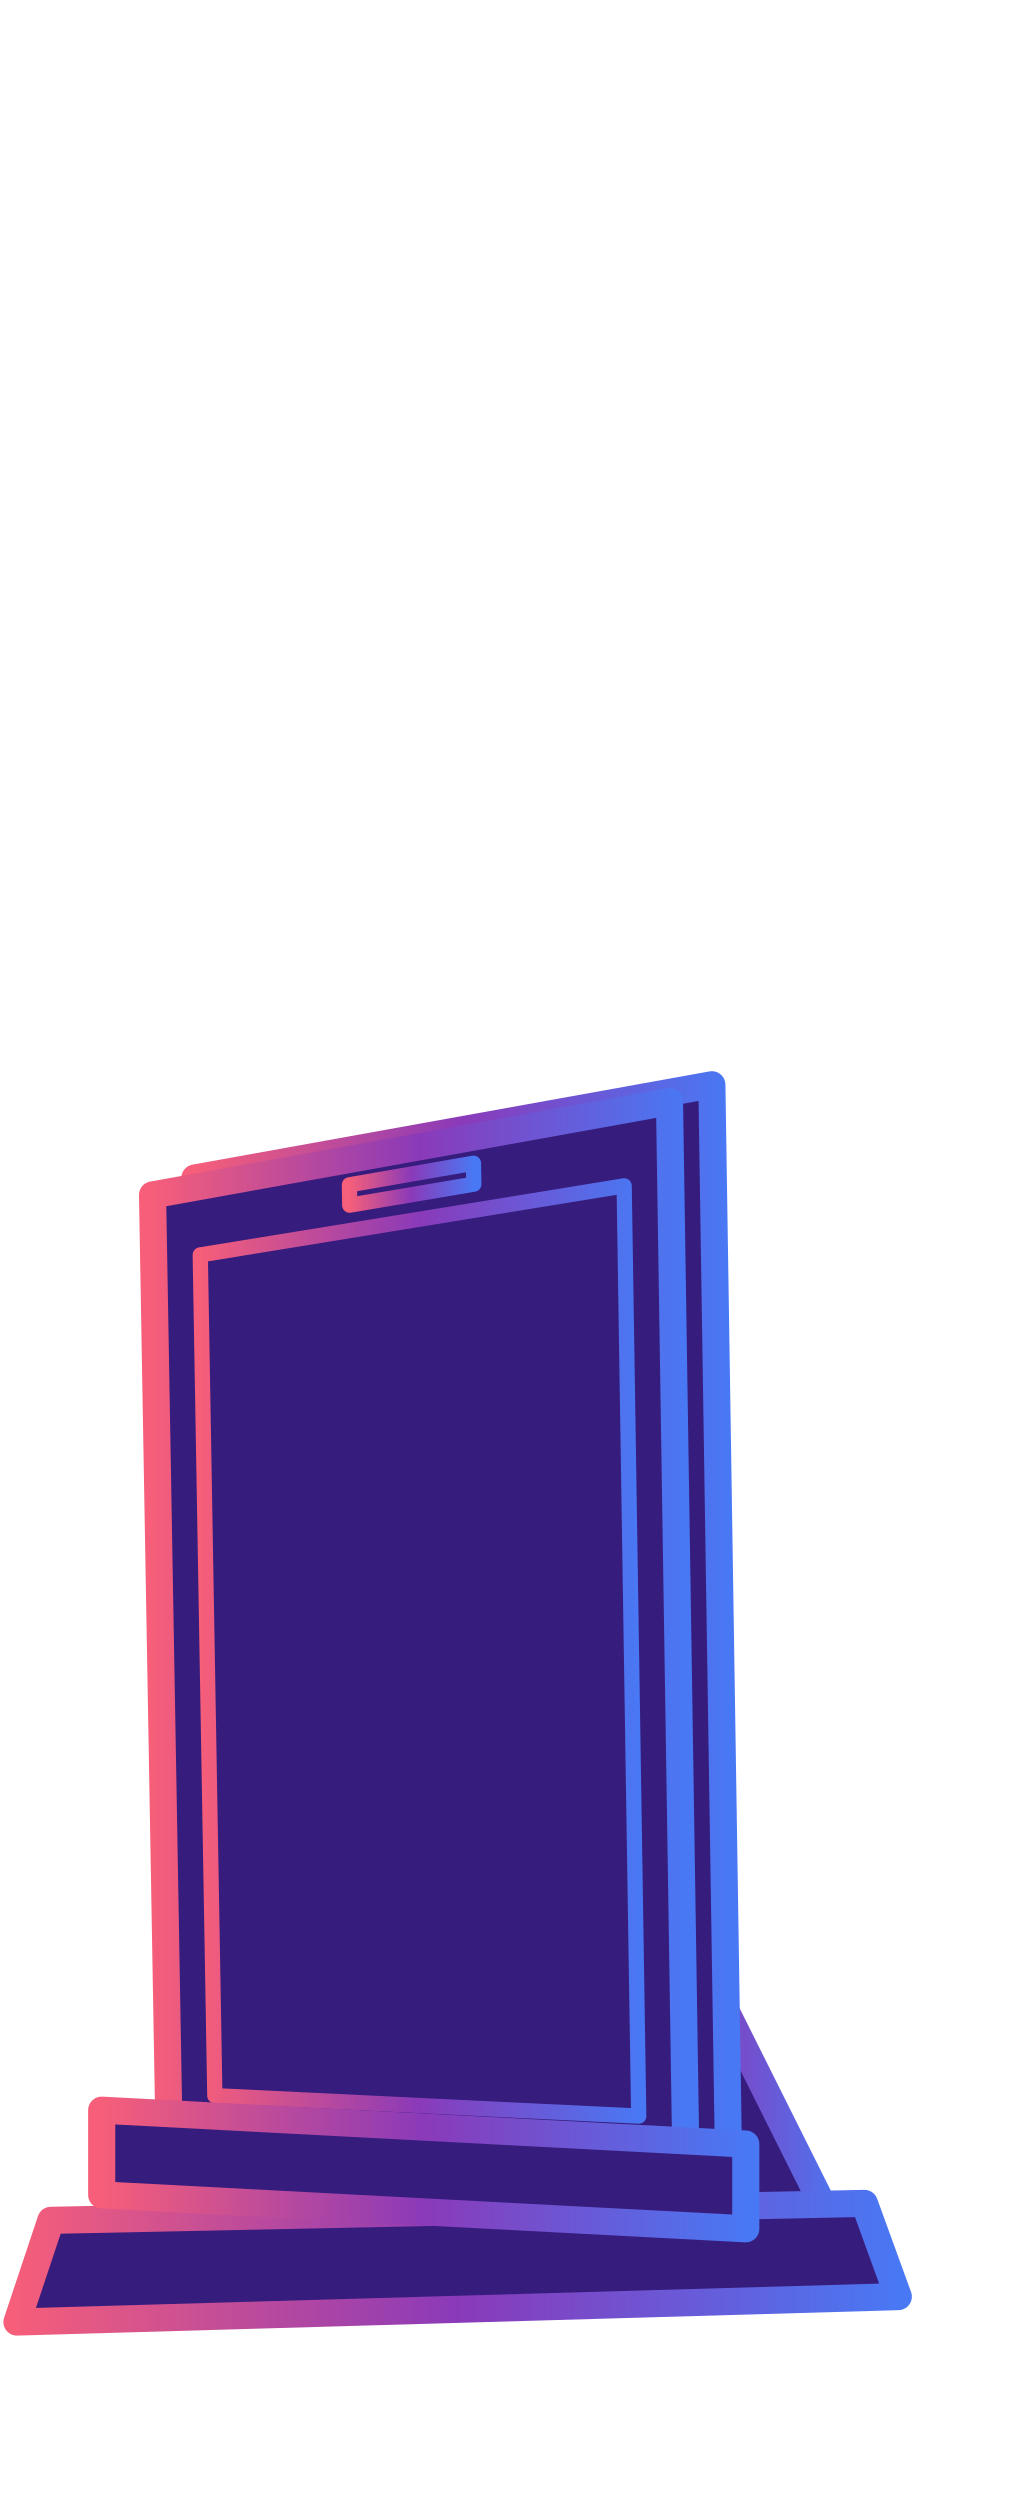
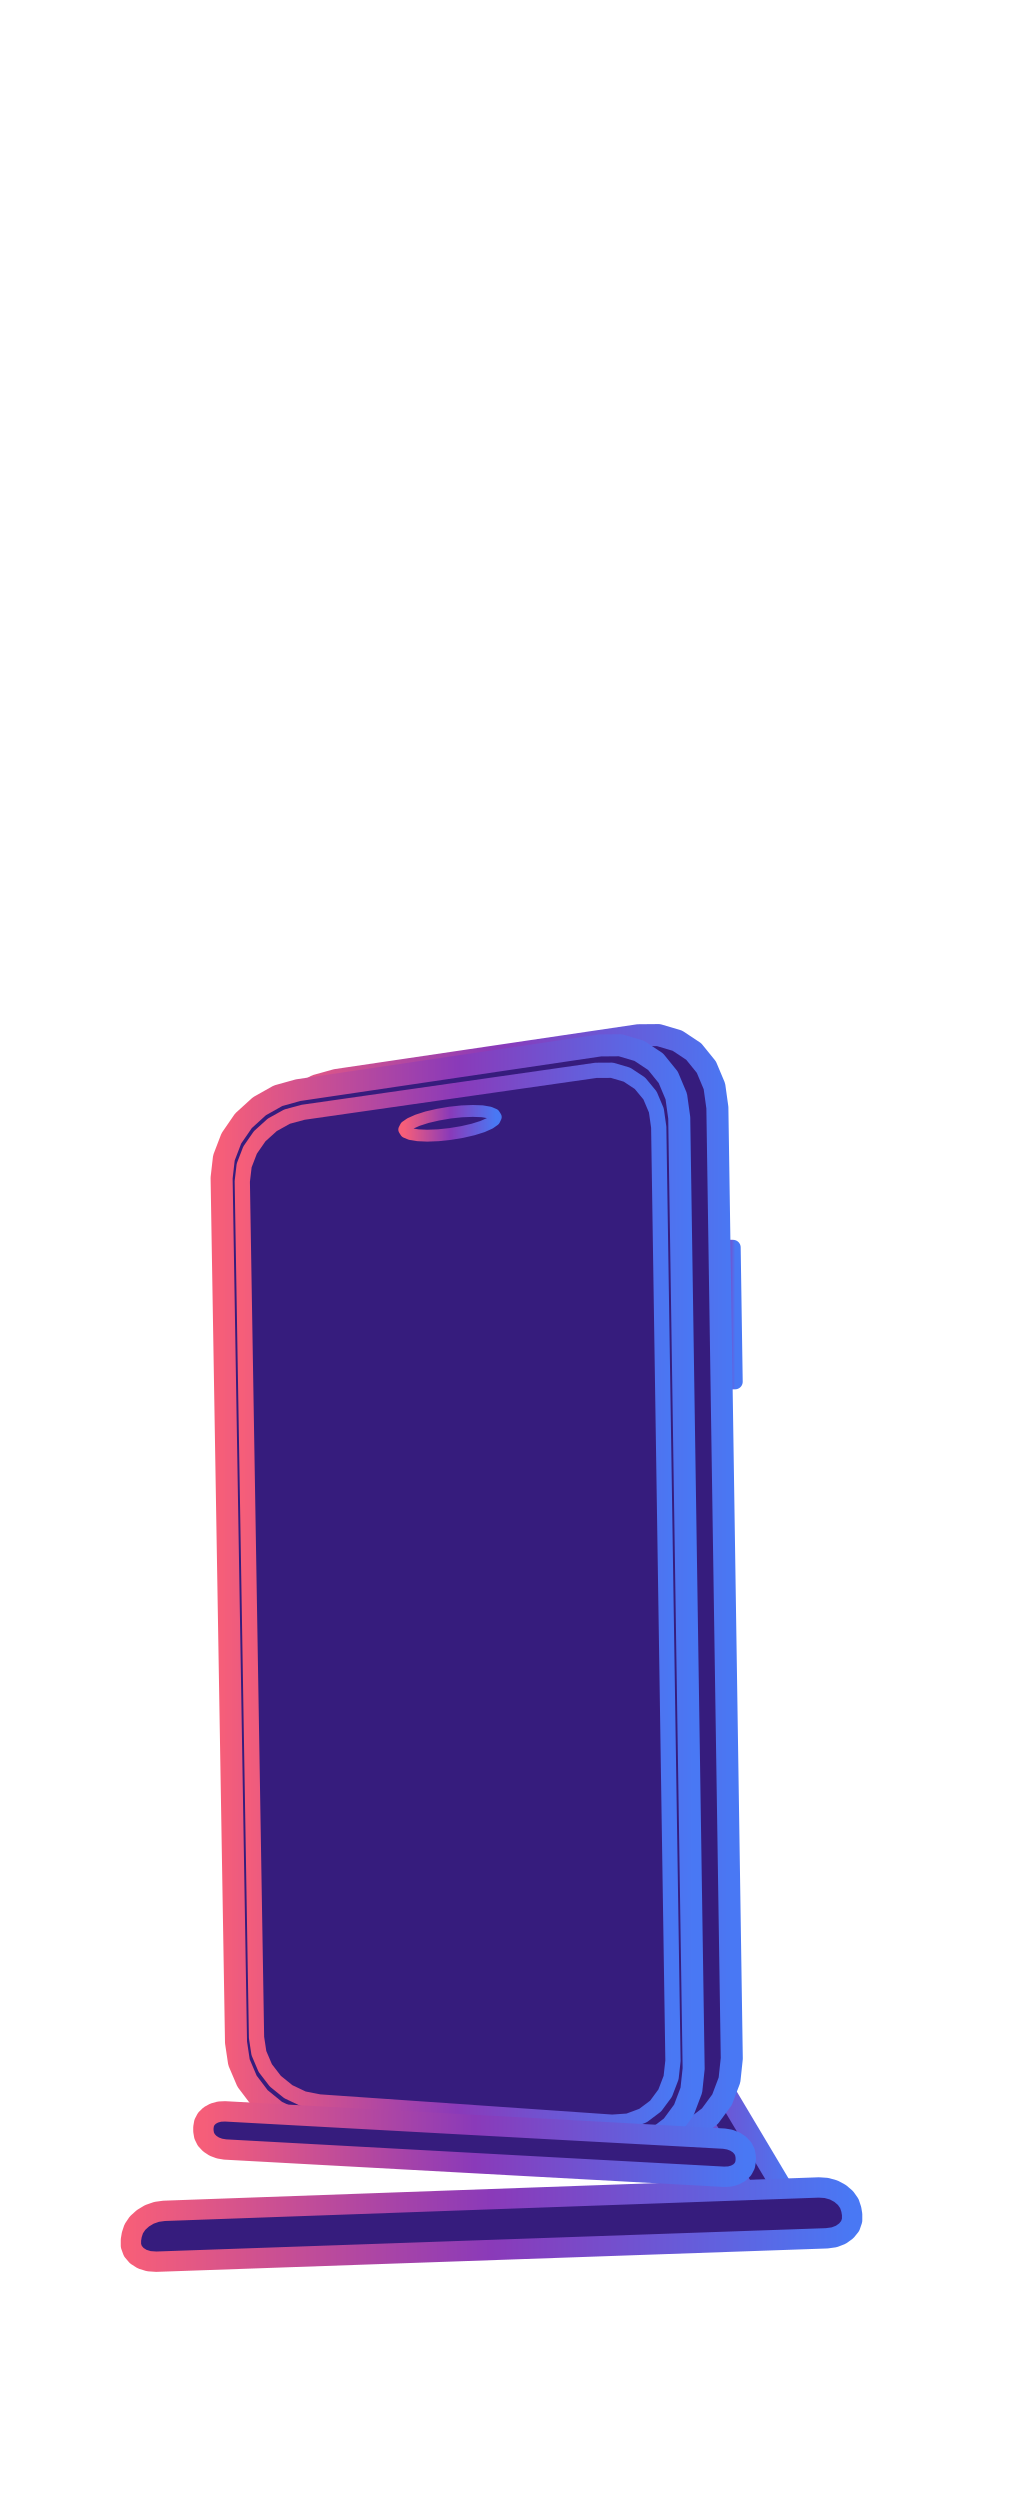
<svg xmlns="http://www.w3.org/2000/svg" viewBox="0 0 120 295">
  <defs>
    <linearGradient id="vaporwaveGrad" x1="0%" y1="0%" x2="100%" y2="0%">
      <stop offset="0%" stop-color="#f65e79" />
      <stop offset="50%" stop-color="#8a3ab9" />
      <stop offset="100%" stop-color="#4978f4" />
    </linearGradient>
  </defs>
-   <path d="M 64.0,214.0 L 72.0,210.0 L 100.0,266.0 L 92.0,268.0 L 64.0,214.0" fill="#361c7d" fill-rule="nonzero" />
-   <path d="M 64,214 L 72,210 L 100,266 L 92,268 Z" fill="none" stroke="url(#vaporwaveGrad)" stroke-width="3.2" stroke-linejoin="round" stroke-linecap="round" />
-   <path d="M 6.0,262.0 L 102.0,260.0 L 106.0,271.0 L 2.0,274.0 L 6.0,262.0" fill="#361c7d" fill-rule="nonzero" />
-   <path d="M 6,262 L 102,260 L 106,271 L 2,274 Z" fill="none" stroke="url(#vaporwaveGrad)" stroke-width="3.2" stroke-linejoin="round" stroke-linecap="round" />
-   <path d="M 23.0,139.0 L 84.0,128.0 L 86.0,257.0 L 25.0,253.0 L 23.0,139.0" fill="#361c7d" fill-rule="nonzero" />
-   <path d="M 23,139 L 84,128 L 86,257 L 25,253 Z" fill="none" stroke="url(#vaporwaveGrad)" stroke-width="3.2" stroke-linejoin="round" stroke-linecap="round" />
-   <path d="M 18.0,141.0 L 79.0,130.0 L 81.0,259.0 L 20.0,255.0 L 18.0,141.0" fill="#361c7d" fill-rule="nonzero" />
-   <path d="M 18,141 L 79,130 L 81,259 L 20,255 Z" fill="none" stroke="url(#vaporwaveGrad)" stroke-width="3.2" stroke-linejoin="round" stroke-linecap="round" />
-   <path d="M 23.63,148.08 L 73.65,139.93 L 75.37,249.7 L 25.35,247.29 L 23.63,148.08" fill="#361c7d" fill-rule="nonzero" />
-   <path d="M 23.63,148.08 L 73.65,139.93 L 75.37,249.7 L 25.35,247.29 Z" fill="none" stroke="url(#vaporwaveGrad)" stroke-width="1.8" stroke-linejoin="round" stroke-linecap="round" />
-   <path d="M 41.23,139.81 L 55.87,137.26 L 55.91,139.73 L 41.27,142.21 L 41.23,139.81" fill="#361c7d" fill-rule="nonzero" />
-   <path d="M 41.23,139.81 L 55.87,137.26 L 55.91,139.73 L 41.27,142.21 Z" fill="none" stroke="url(#vaporwaveGrad)" stroke-width="1.8" stroke-linejoin="round" stroke-linecap="round" />
-   <path d="M 12.0,249.0 L 88.0,253.0 L 88.0,263.0 L 12.0,259.0 L 12.0,249.0" fill="#361c7d" fill-rule="nonzero" />
-   <path d="M 12,249 L 88,253 L 88,263 L 12,259 Z" fill="none" stroke="url(#vaporwaveGrad)" stroke-width="3.2" stroke-linejoin="round" stroke-linecap="round" />
+   <path d="M 62.0,216.0 L 66.0,214.0 L 94.0,261.0 L 90.0,262.0 L 62.0,216.0" fill="#361c7d" fill-rule="nonzero" />
+   <path d="M 62,216 L 66,214 L 94,261 L 90,262 Z" fill="none" stroke="url(#vaporwaveGrad)" stroke-width="2.4" stroke-linejoin="round" stroke-linecap="round" />
+   <path d="M 96.64,258.12 L 97.52,258.18 L 98.38,258.42 L 99.14,258.83 L 99.77,259.37 L 100.22,260.01 L 100.45,260.7 L 100.55,261.3 L 100.55,262.0 L 100.32,262.67 L 99.86,263.24 L 99.22,263.7 L 98.44,264.0 L 97.56,264.12 L 18.44,266.88 L 17.56,266.82 L 16.78,266.58 L 16.14,266.17 L 15.68,265.63 L 15.45,264.99 L 15.45,264.3 L 15.55,263.7 L 15.78,263.0 L 16.23,262.33 L 16.86,261.76 L 17.62,261.3 L 18.48,261.0 L 19.36,260.88 L 96.64,258.12" fill="#361c7d" fill-rule="nonzero" />
+   <path d="M 96.64,258.12 L 97.52,258.18 L 98.38,258.42 L 99.14,258.83 L 99.77,259.37 L 100.22,260.01 L 100.45,260.7 L 100.55,261.3 L 100.55,262 L 100.32,262.67 L 99.86,263.24 L 99.22,263.7 L 98.44,264 L 97.56,264.12 L 18.44,266.88 L 17.56,266.82 L 16.78,266.58 L 16.14,266.17 L 15.68,265.63 L 15.45,264.99 L 15.45,264.3 L 15.55,263.7 L 15.78,263 L 16.23,262.33 L 16.86,261.76 L 17.62,261.3 L 18.48,261 L 19.36,260.88 Z" fill="none" stroke="url(#vaporwaveGrad)" stroke-width="2.4" stroke-linejoin="round" stroke-linecap="round" />
+   <path d="M 84.9,147.2 L 86.5,147.2 L 86.74,163.04 L 85.14,163.04 L 84.9,147.2" fill="#361c7d" fill-rule="nonzero" />
+   <path d="M 84.9,147.2 L 86.5,147.2 L 86.74,163.04 L 85.14,163.04 Z" fill="none" stroke="url(#vaporwaveGrad)" stroke-width="1.8" stroke-linejoin="round" stroke-linecap="round" />
+   <path d="M 75.32,122.16 L 77.7,122.14 L 79.93,122.8 L 81.86,124.08 L 83.35,125.92 L 84.3,128.18 L 84.65,130.7 L 86.35,242.9 L 86.08,245.44 L 85.2,247.77 L 83.77,249.71 L 81.89,251.14 L 79.69,251.96 L 77.32,252.12 L 41.68,249.48 L 39.3,248.99 L 37.07,247.92 L 35.14,246.35 L 33.65,244.38 L 32.7,242.15 L 32.35,239.8 L 30.65,137.8 L 30.92,135.43 L 31.8,133.13 L 33.23,131.05 L 35.11,129.34 L 37.31,128.1 L 39.68,127.44 L 75.32,122.16" fill="#361c7d" fill-rule="nonzero" />
+   <path d="M 75.32,122.16 L 77.7,122.14 L 79.93,122.8 L 81.86,124.08 L 83.35,125.92 L 84.3,128.18 L 84.65,130.7 L 86.35,242.9 L 86.08,245.44 L 85.2,247.77 L 83.77,249.71 L 81.89,251.14 L 79.69,251.96 L 77.32,252.12 L 41.68,249.48 L 39.3,248.99 L 37.07,247.92 L 35.14,246.35 L 33.65,244.38 L 32.7,242.15 L 32.35,239.8 L 30.65,137.8 L 30.92,135.43 L 31.8,133.13 L 33.23,131.05 L 35.11,129.34 L 37.31,128.1 L 39.68,127.44 Z" fill="none" stroke="url(#vaporwaveGrad)" stroke-width="2.6" stroke-linejoin="round" stroke-linecap="round" />
+   <path d="M 70.82,123.36 L 73.2,123.34 L 75.43,124.0 L 77.36,125.28 L 78.85,127.12 L 79.8,129.38 L 80.15,131.9 L 81.85,244.1 L 81.58,246.64 L 80.7,248.97 L 79.27,250.91 L 77.39,252.34 L 75.19,253.16 L 72.82,253.32 L 37.18,250.68 L 34.8,250.19 L 32.57,249.12 L 30.64,247.55 L 29.15,245.58 L 28.2,243.35 L 27.85,241.0 L 26.15,139.0 L 26.42,136.63 L 27.3,134.33 L 28.73,132.25 L 30.61,130.54 L 32.81,129.3 L 35.18,128.64 L 70.82,123.36" fill="#361c7d" fill-rule="nonzero" />
+   <path d="M 70.82,123.36 L 73.2,123.34 L 75.43,124 L 77.36,125.28 L 78.85,127.12 L 79.8,129.38 L 80.15,131.9 L 81.85,244.1 L 81.58,246.64 L 80.7,248.97 L 79.27,250.91 L 77.39,252.34 L 75.19,253.16 L 72.82,253.32 L 37.18,250.68 L 34.8,250.19 L 32.57,249.12 L 30.64,247.55 L 29.15,245.58 L 28.2,243.35 L 27.85,241 L 26.15,139 L 26.42,136.63 L 27.3,134.33 L 28.73,132.25 L 30.61,130.54 L 32.81,129.3 L 35.18,128.64 Z" fill="none" stroke="url(#vaporwaveGrad)" stroke-width="2.6" stroke-linejoin="round" stroke-linecap="round" />
+   <path d="M 70.32,126.3 L 72.21,126.29 L 73.98,126.81 L 75.51,127.82 L 76.7,129.26 L 77.45,131.03 L 77.73,133.01 L 79.41,243.17 L 79.19,245.16 L 78.49,246.99 L 77.36,248.52 L 75.87,249.64 L 74.12,250.29 L 72.24,250.42 L 37.68,248.03 L 35.79,247.66 L 34.02,246.82 L 32.49,245.58 L 31.3,244.03 L 30.55,242.27 L 30.27,240.42 L 28.59,139.4 L 28.81,137.53 L 29.51,135.71 L 30.64,134.08 L 32.13,132.73 L 33.88,131.76 L 35.76,131.25 L 70.32,126.3" fill="#361c7d" fill-rule="nonzero" />
+   <path d="M 70.32,126.3 L 72.21,126.29 L 73.98,126.81 L 75.51,127.82 L 76.7,129.26 L 77.45,131.03 L 77.73,133.01 L 79.41,243.17 L 79.19,245.16 L 78.49,246.99 L 77.36,248.52 L 75.87,249.64 L 74.12,250.29 L 72.24,250.42 L 37.68,248.03 L 35.79,247.66 L 34.02,246.82 L 32.49,245.58 L 31.3,244.03 L 30.55,242.27 L 30.27,240.42 L 28.59,139.4 L 28.81,137.53 L 29.51,135.71 L 30.64,134.08 L 32.13,132.73 L 33.88,131.76 L 35.76,131.25 Z" fill="none" stroke="url(#vaporwaveGrad)" stroke-width="1.8" stroke-linejoin="round" stroke-linecap="round" />
+   <path d="M 53.08,131.29 L 54.48,131.14 L 55.79,131.09 L 56.91,131.13 L 57.77,131.28 L 58.31,131.51 L 58.5,131.81 L 58.5,131.81 L 58.33,132.17 L 57.79,132.55 L 56.94,132.93 L 55.82,133.28 L 54.52,133.58 L 53.12,133.81 L 53.12,133.81 L 51.73,133.96 L 50.42,134.01 L 49.3,133.96 L 48.44,133.82 L 47.89,133.59 L 47.7,133.29 L 47.7,133.29 L 47.88,132.94 L 48.42,132.57 L 49.27,132.19 L 50.39,131.83 L 51.69,131.53 L 53.08,131.29" fill="#361c7d" fill-rule="nonzero" />
+   <path d="M 53.08,131.29 L 54.48,131.14 L 55.79,131.09 L 56.91,131.13 L 57.77,131.28 L 58.31,131.51 L 58.5,131.81 L 58.5,131.81 L 58.33,132.17 L 57.79,132.55 L 56.94,132.93 L 55.82,133.28 L 54.52,133.58 L 53.12,133.81 L 53.12,133.81 L 51.73,133.96 L 50.42,134.01 L 49.3,133.96 L 48.44,133.82 L 47.89,133.59 L 47.7,133.29 L 47.7,133.29 L 47.88,132.94 L 48.42,132.57 L 49.27,132.19 L 50.39,131.83 L 51.69,131.53 L 53.08,131.29 Z" fill="none" stroke="url(#vaporwaveGrad)" stroke-width="1.4" stroke-linejoin="round" stroke-linecap="round" />
+   <path d="M 85.44,252.36 L 86.1,252.47 L 86.72,252.7 L 87.25,253.05 L 87.66,253.49 L 87.91,254.0 L 88.0,254.53 L 88.0,254.97 L 87.91,255.49 L 87.66,255.97 L 87.25,256.37 L 86.72,256.66 L 86.1,256.83 L 85.44,256.86 L 26.56,253.64 L 25.9,253.53 L 25.28,253.3 L 24.75,252.95 L 24.34,252.51 L 24.09,252.0 L 24.0,251.47 L 24.0,251.03 L 24.09,250.51 L 24.34,250.03 L 24.75,249.63 L 25.28,249.34 L 25.9,249.17 L 26.56,249.14 L 85.44,252.36" fill="#361c7d" fill-rule="nonzero" />
+   <path d="M 85.44,252.36 L 86.1,252.47 L 86.72,252.7 L 87.25,253.05 L 87.66,253.49 L 87.91,254 L 88,254.53 L 88,254.97 L 87.91,255.49 L 87.66,255.97 L 87.25,256.37 L 86.72,256.66 L 86.1,256.83 L 85.44,256.86 L 26.56,253.64 L 25.9,253.53 L 25.28,253.3 L 24.75,252.95 L 24.34,252.51 L 24.09,252 L 24,251.47 L 24,251.03 L 24.09,250.51 L 24.34,250.03 L 24.75,249.63 L 25.28,249.34 L 25.9,249.17 L 26.56,249.14 Z" fill="none" stroke="url(#vaporwaveGrad)" stroke-width="2.4" stroke-linejoin="round" stroke-linecap="round" />
</svg>
